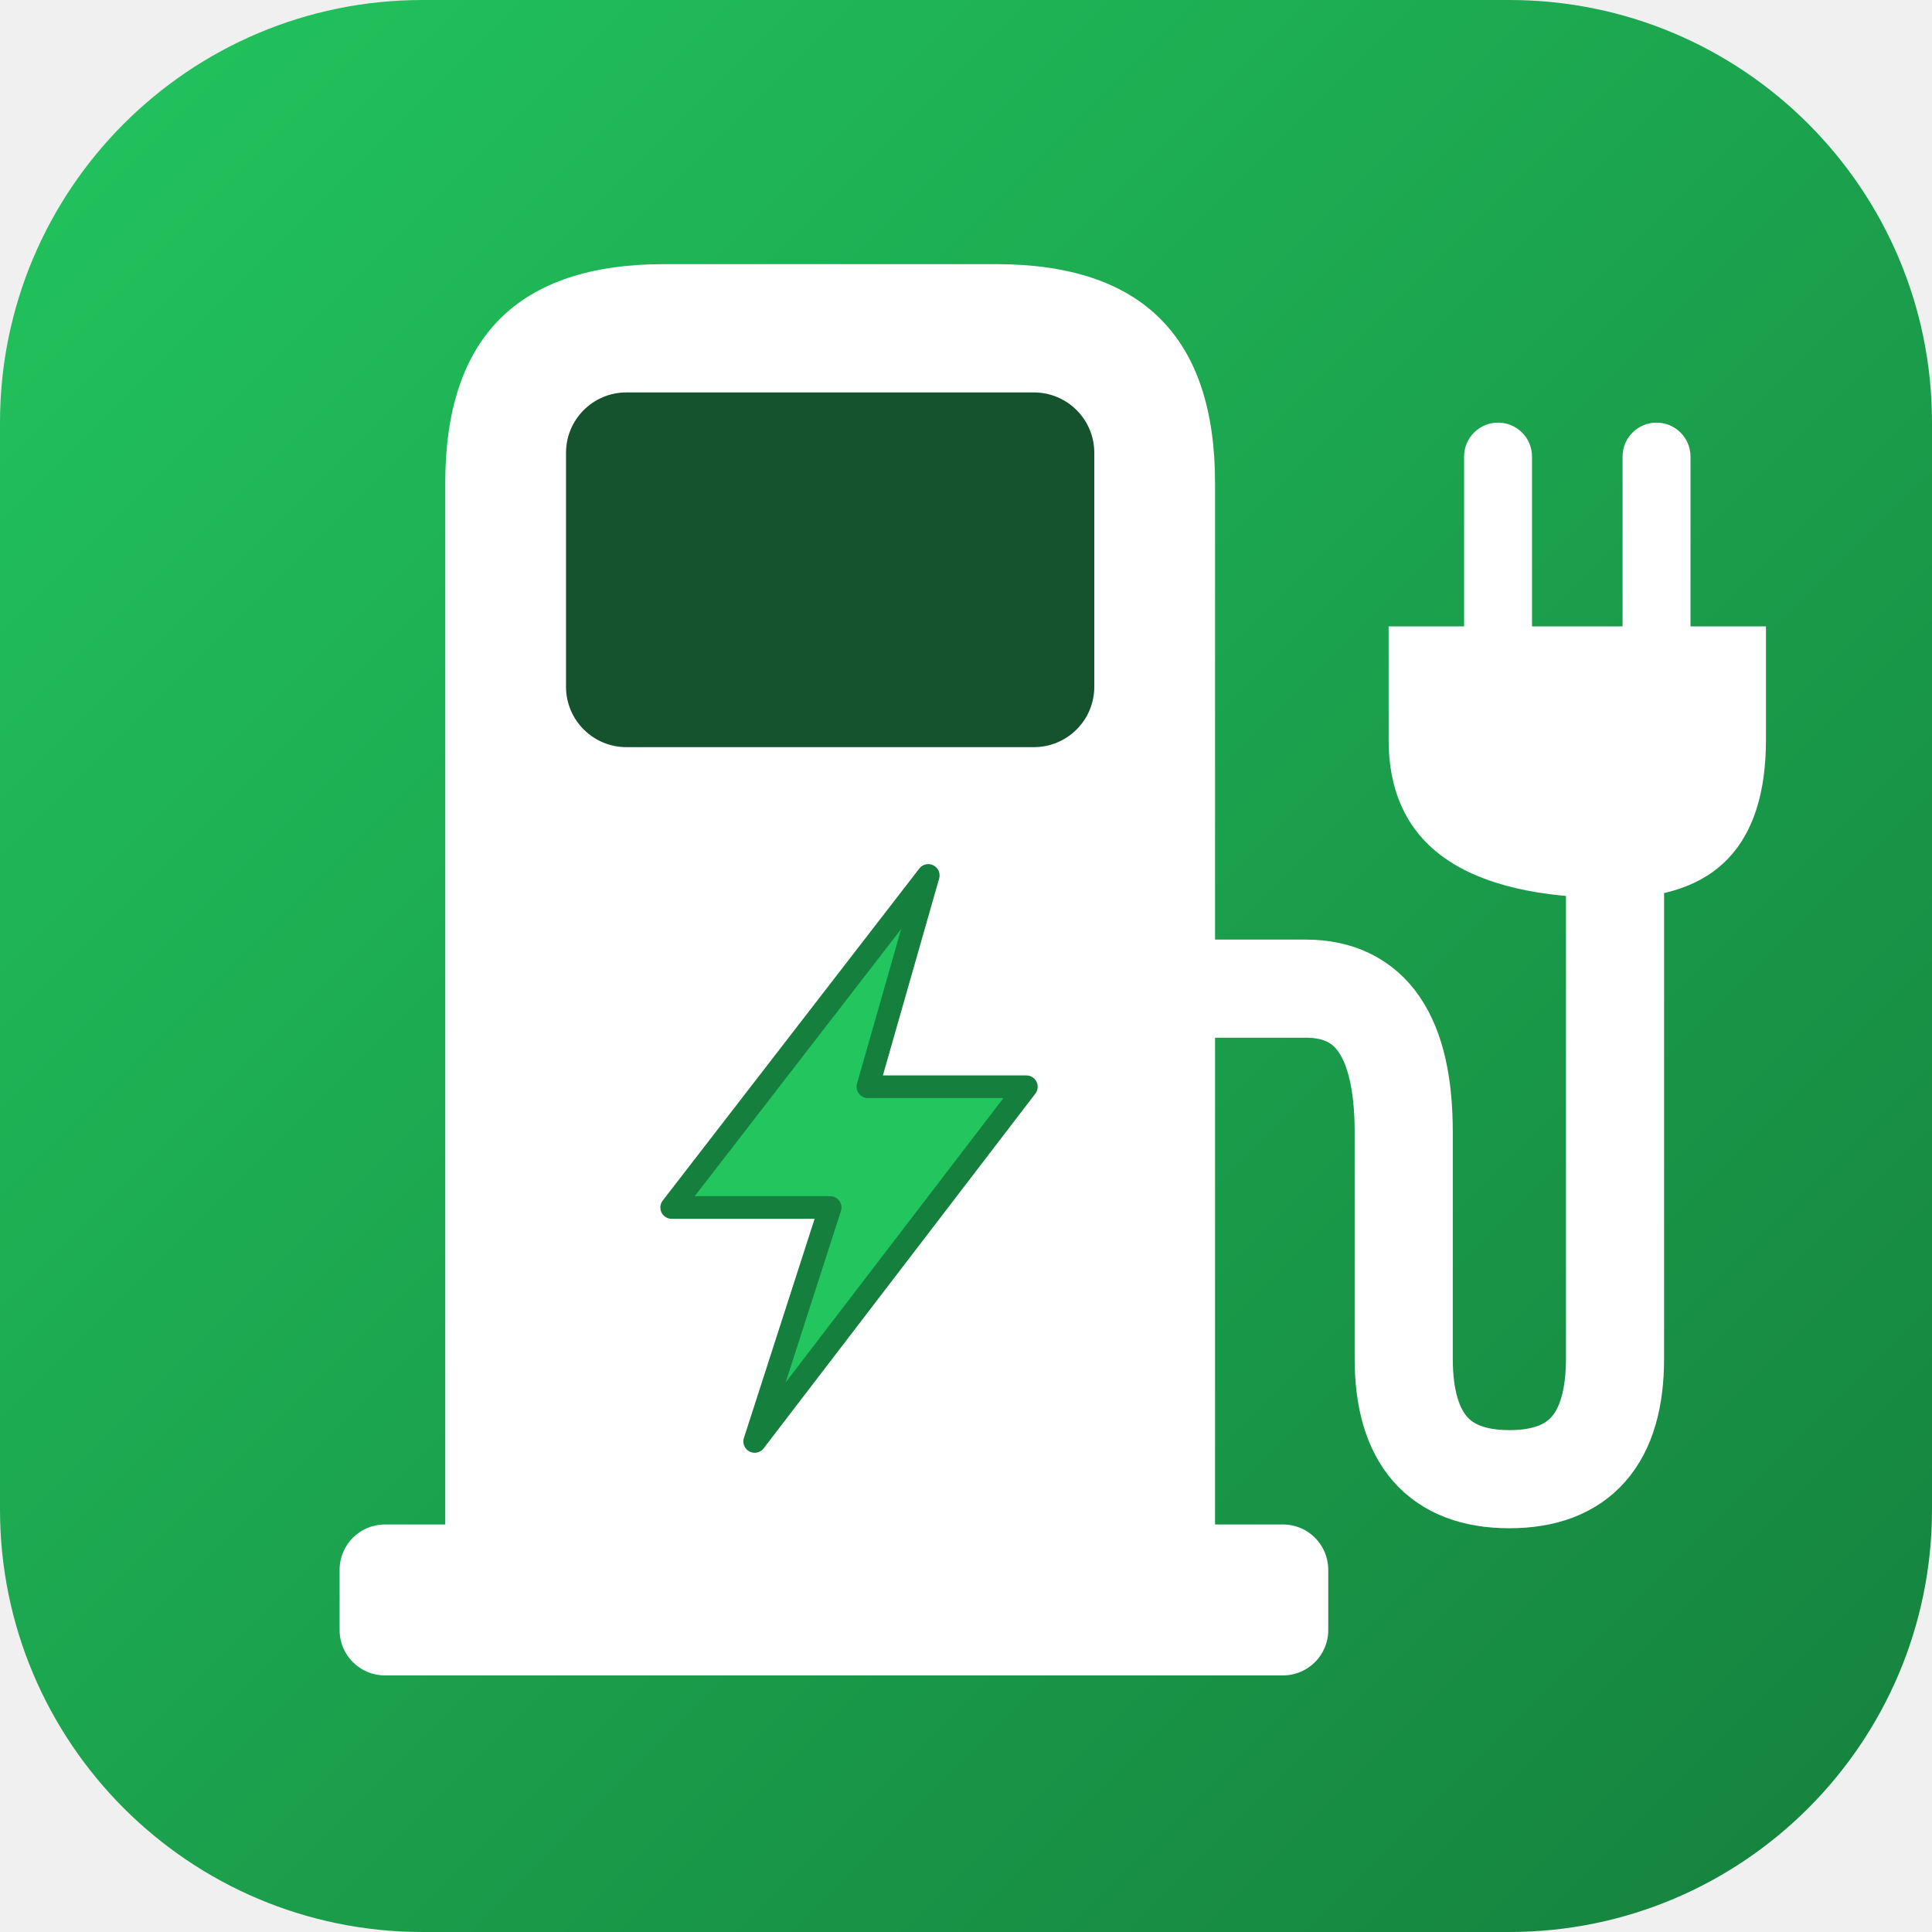
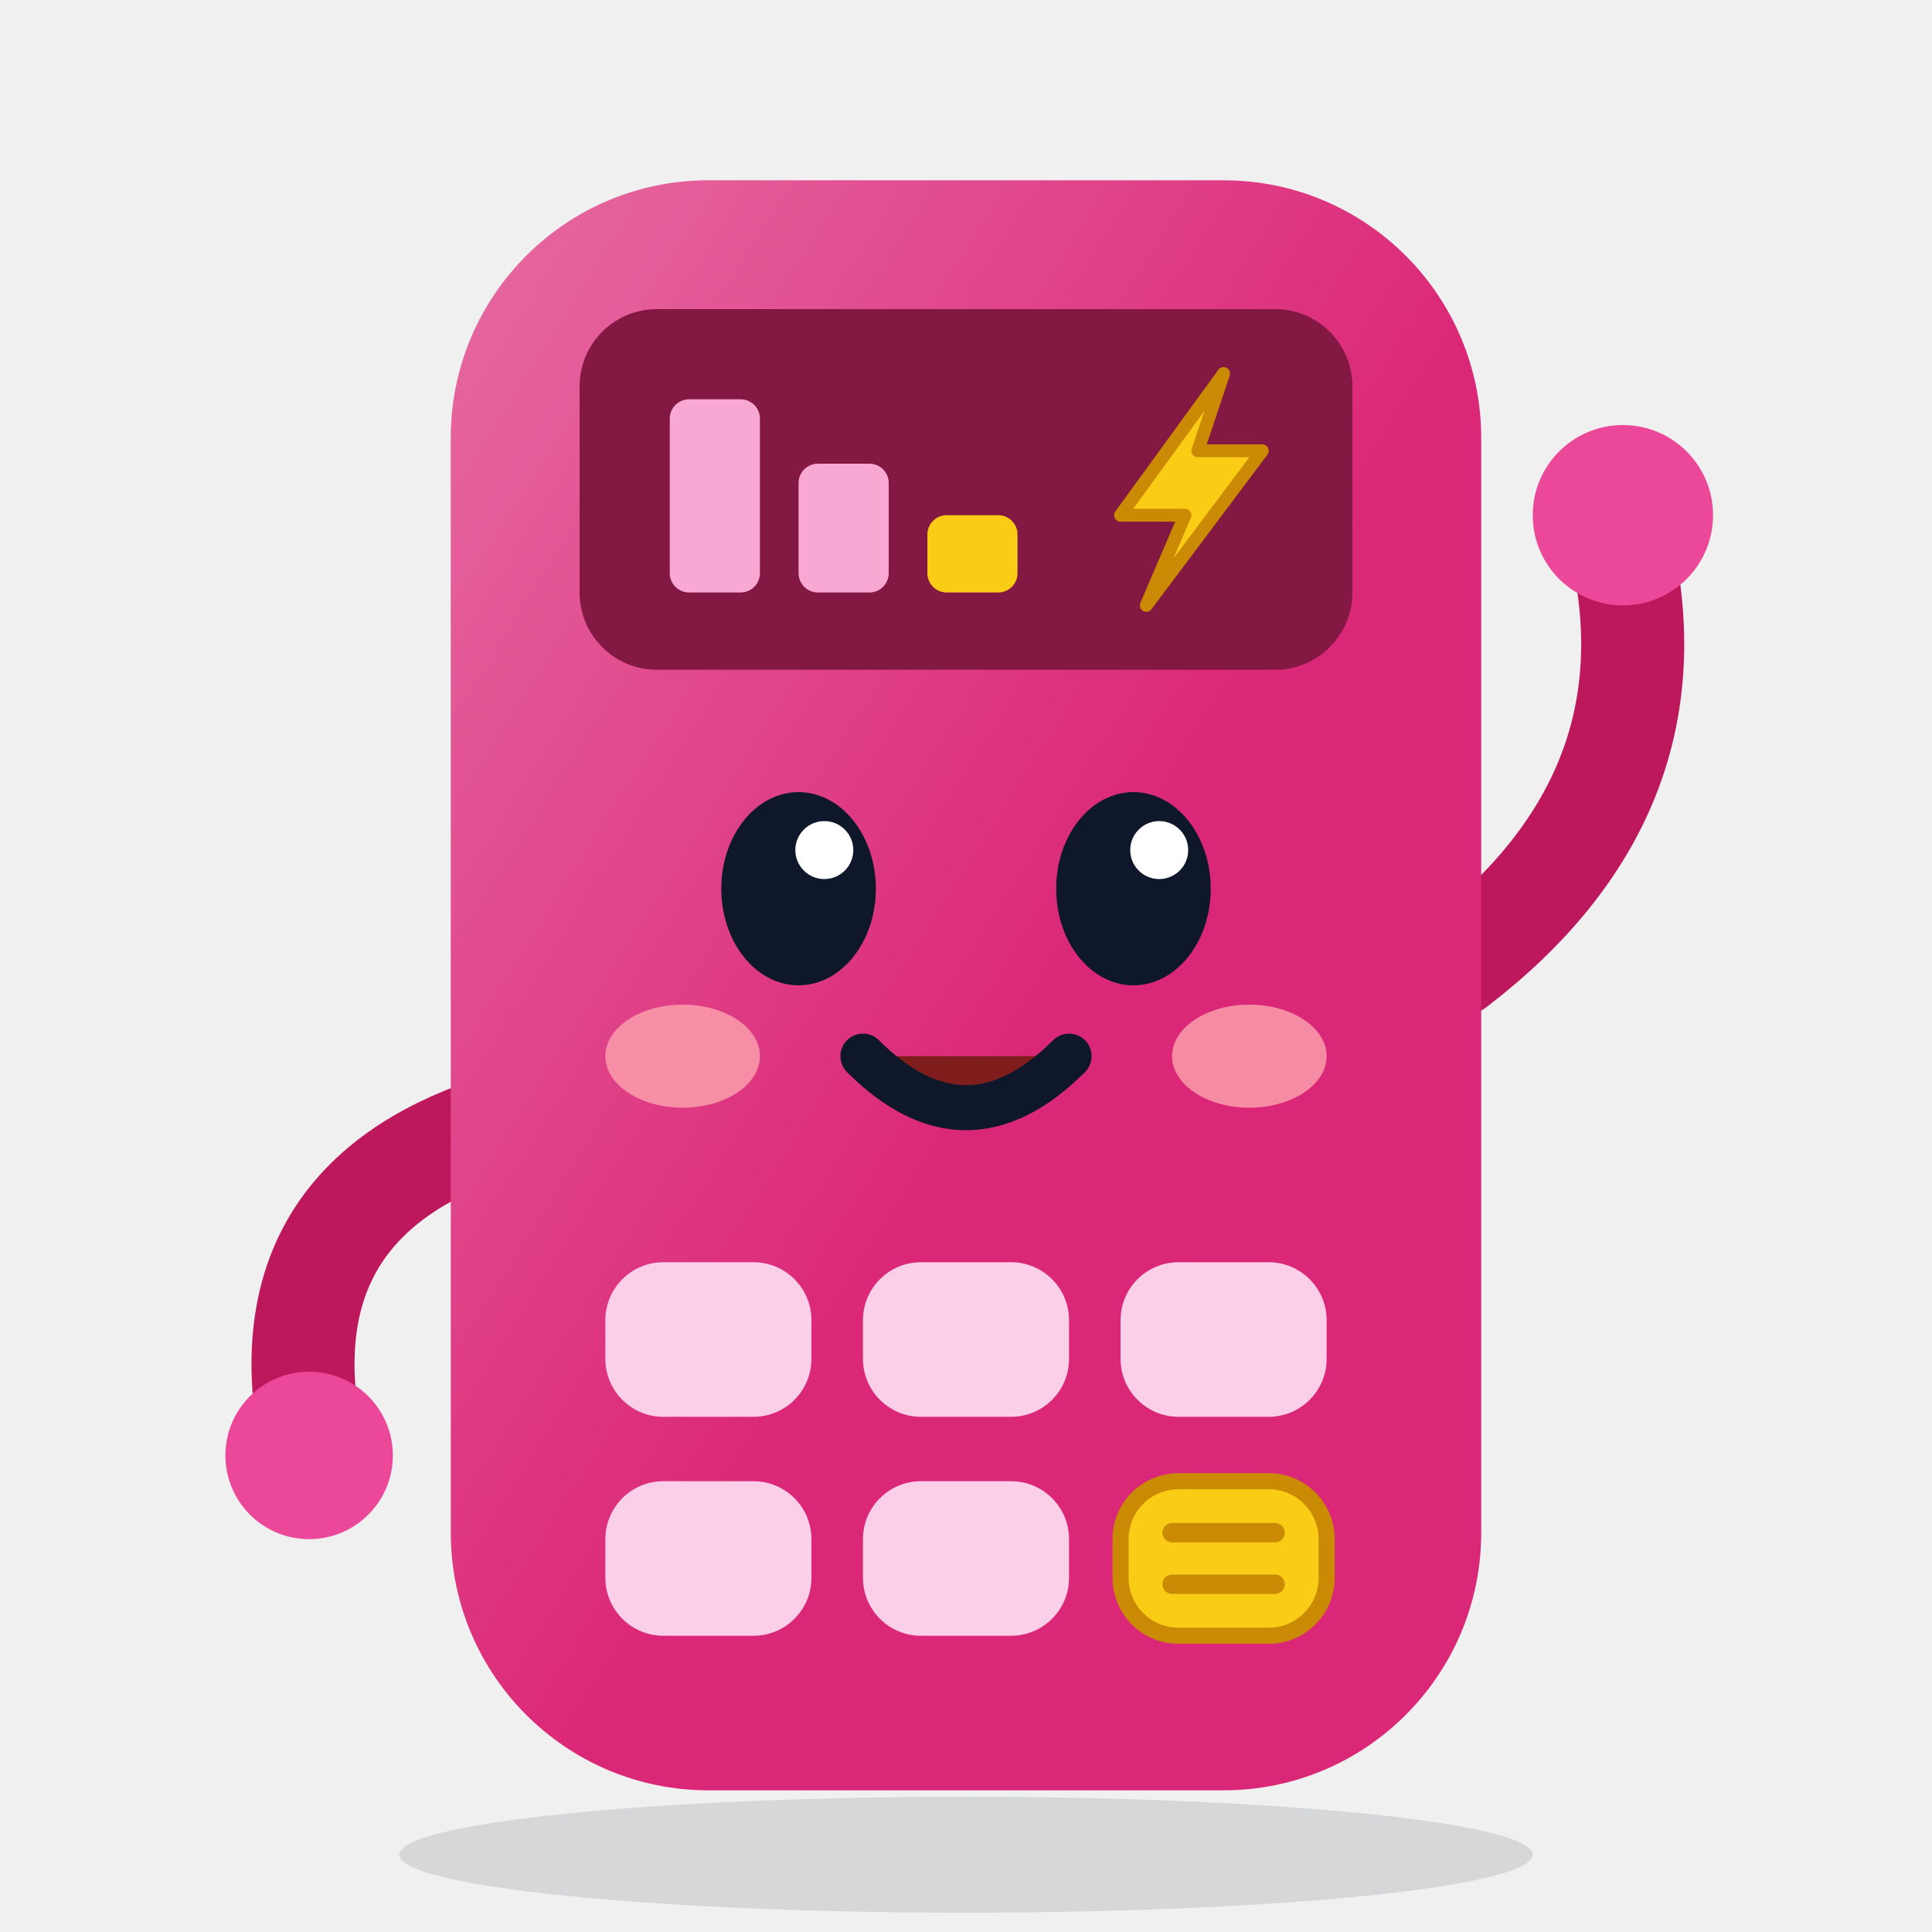
- <svg xmlns="http://www.w3.org/2000/svg" viewBox="0 0 512 512">
-   <style>
- .t1{stop-color:#22c55e}.t2{stop-color:#15803d}.screen{fill:#14532d}.ring{display:none}
- @media (prefers-color-scheme:dark){.t1{stop-color:#16a34a}.t2{stop-color:#14532d}.screen{fill:#052e16}.ring{display:inline}}
- </style>
+ <svg xmlns="http://www.w3.org/2000/svg" viewBox="-20 0 300 300">
+   <style>@media (prefers-color-scheme:dark){.sh{fill:#fff;opacity:.18}}</style>
  <defs>
-     <linearGradient id="g" x1="0" y1="0" x2="1" y2="1">
-       <stop class="t1" offset="0" />
-       <stop class="t2" offset="1" />
+     <linearGradient id="shine" x1="0" y1="0" x2="1" y2="1">
+       <stop offset="0" stop-color="#fff" stop-opacity=".32" />
+       <stop offset=".55" stop-color="#fff" stop-opacity="0" />
    </linearGradient>
  </defs>
-   <rect width="512" height="512" rx="112" fill="url(#g)" />
-   <rect class="ring" x="8" y="8" width="496" height="496" rx="104" fill="none" stroke="#4ade80" stroke-width="16" />
-   <path d="M322 262 H346 Q372 262 372 300 V360 Q372 392 400 392 Q428 392 428 360 V232" fill="none" stroke="#fff" stroke-width="26" stroke-linecap="round" stroke-linejoin="round" />
-   <rect x="388" y="112" width="18" height="64" rx="9" fill="#fff" />
-   <rect x="430" y="112" width="18" height="64" rx="9" fill="#fff" />
-   <path d="M368 166 H468 V196 Q468 238 428 238 Q368 238 368 196 Z" fill="#fff" />
-   <path d="M118 410 V128 Q118 70 176 70 H264 Q322 70 322 128 V410 Z" fill="#fff" />
-   <rect x="150" y="104" width="140" height="94" rx="16" class="screen" />
-   <path d="M246 232 L178 320 H220 L200 382 L272 288 H230 Z" fill="#22c55e" stroke="#15803d" stroke-width="6" stroke-linejoin="round" />
-   <rect x="90" y="404" width="262" height="40" rx="12" fill="#fff" />
+   <ellipse class="sh" cx="130" cy="288" rx="88" ry="9" fill="#0f172a" opacity=".12" />
+   <path d="M54 176 Q22 188 28 222" stroke="#be185d" stroke-width="16" fill="none" stroke-linecap="round" />
+   <circle cx="28" cy="226" r="13" fill="#ec4899" />
+   <path d="M206 150 Q240 124 232 86" stroke="#be185d" stroke-width="16" fill="none" stroke-linecap="round" />
+   <circle cx="232" cy="80" r="14" fill="#ec4899" />
+   <rect x="50" y="28" width="160" height="250" rx="40" fill="#db2777" />
+   <rect x="50" y="28" width="160" height="250" rx="40" fill="url(#shine)" />
+   <rect x="70" y="48" width="120" height="56" rx="12" fill="#831843" />
+   <rect x="84" y="62" width="14" height="30" rx="3" fill="#f9a8d4" />
+   <rect x="104" y="72" width="14" height="20" rx="3" fill="#f9a8d4" />
+   <rect x="124" y="80" width="14" height="12" rx="3" fill="#facc15" />
+   <path d="M170 58 L154 80 H164 L158 94 L176 70 H166 Z" fill="#facc15" stroke="#ca8a04" stroke-width="2" stroke-linejoin="round" />
+   <g class="blink">
+     <ellipse cx="104" cy="138" rx="12" ry="15" fill="#0f172a" />
+     <ellipse cx="156" cy="138" rx="12" ry="15" fill="#0f172a" />
+     <circle cx="108" cy="132" r="4.5" fill="#fff" />
+     <circle cx="160" cy="132" r="4.5" fill="#fff" />
+   </g>
+   <ellipse cx="86" cy="164" rx="12" ry="8" fill="#fda4af" opacity=".8" />
+   <ellipse cx="174" cy="164" rx="12" ry="8" fill="#fda4af" opacity=".8" />
+   <path d="M114 164 Q130 180 146 164" stroke="#0f172a" stroke-width="7" fill="#7f1d1d" stroke-linecap="round" stroke-linejoin="round" />
+   <g fill="#fbcfe8">
+     <rect x="74" y="196" width="32" height="24" rx="9" />
+     <rect x="114" y="196" width="32" height="24" rx="9" />
+     <rect x="154" y="196" width="32" height="24" rx="9" />
+     <rect x="74" y="230" width="32" height="24" rx="9" />
+     <rect x="114" y="230" width="32" height="24" rx="9" />
+   </g>
+   <rect x="154" y="230" width="32" height="24" rx="9" fill="#facc15" stroke="#ca8a04" stroke-width="2.5" />
+   <path d="M162 238 H178 M162 246 H178" stroke="#ca8a04" stroke-width="3" stroke-linecap="round" />
</svg>
